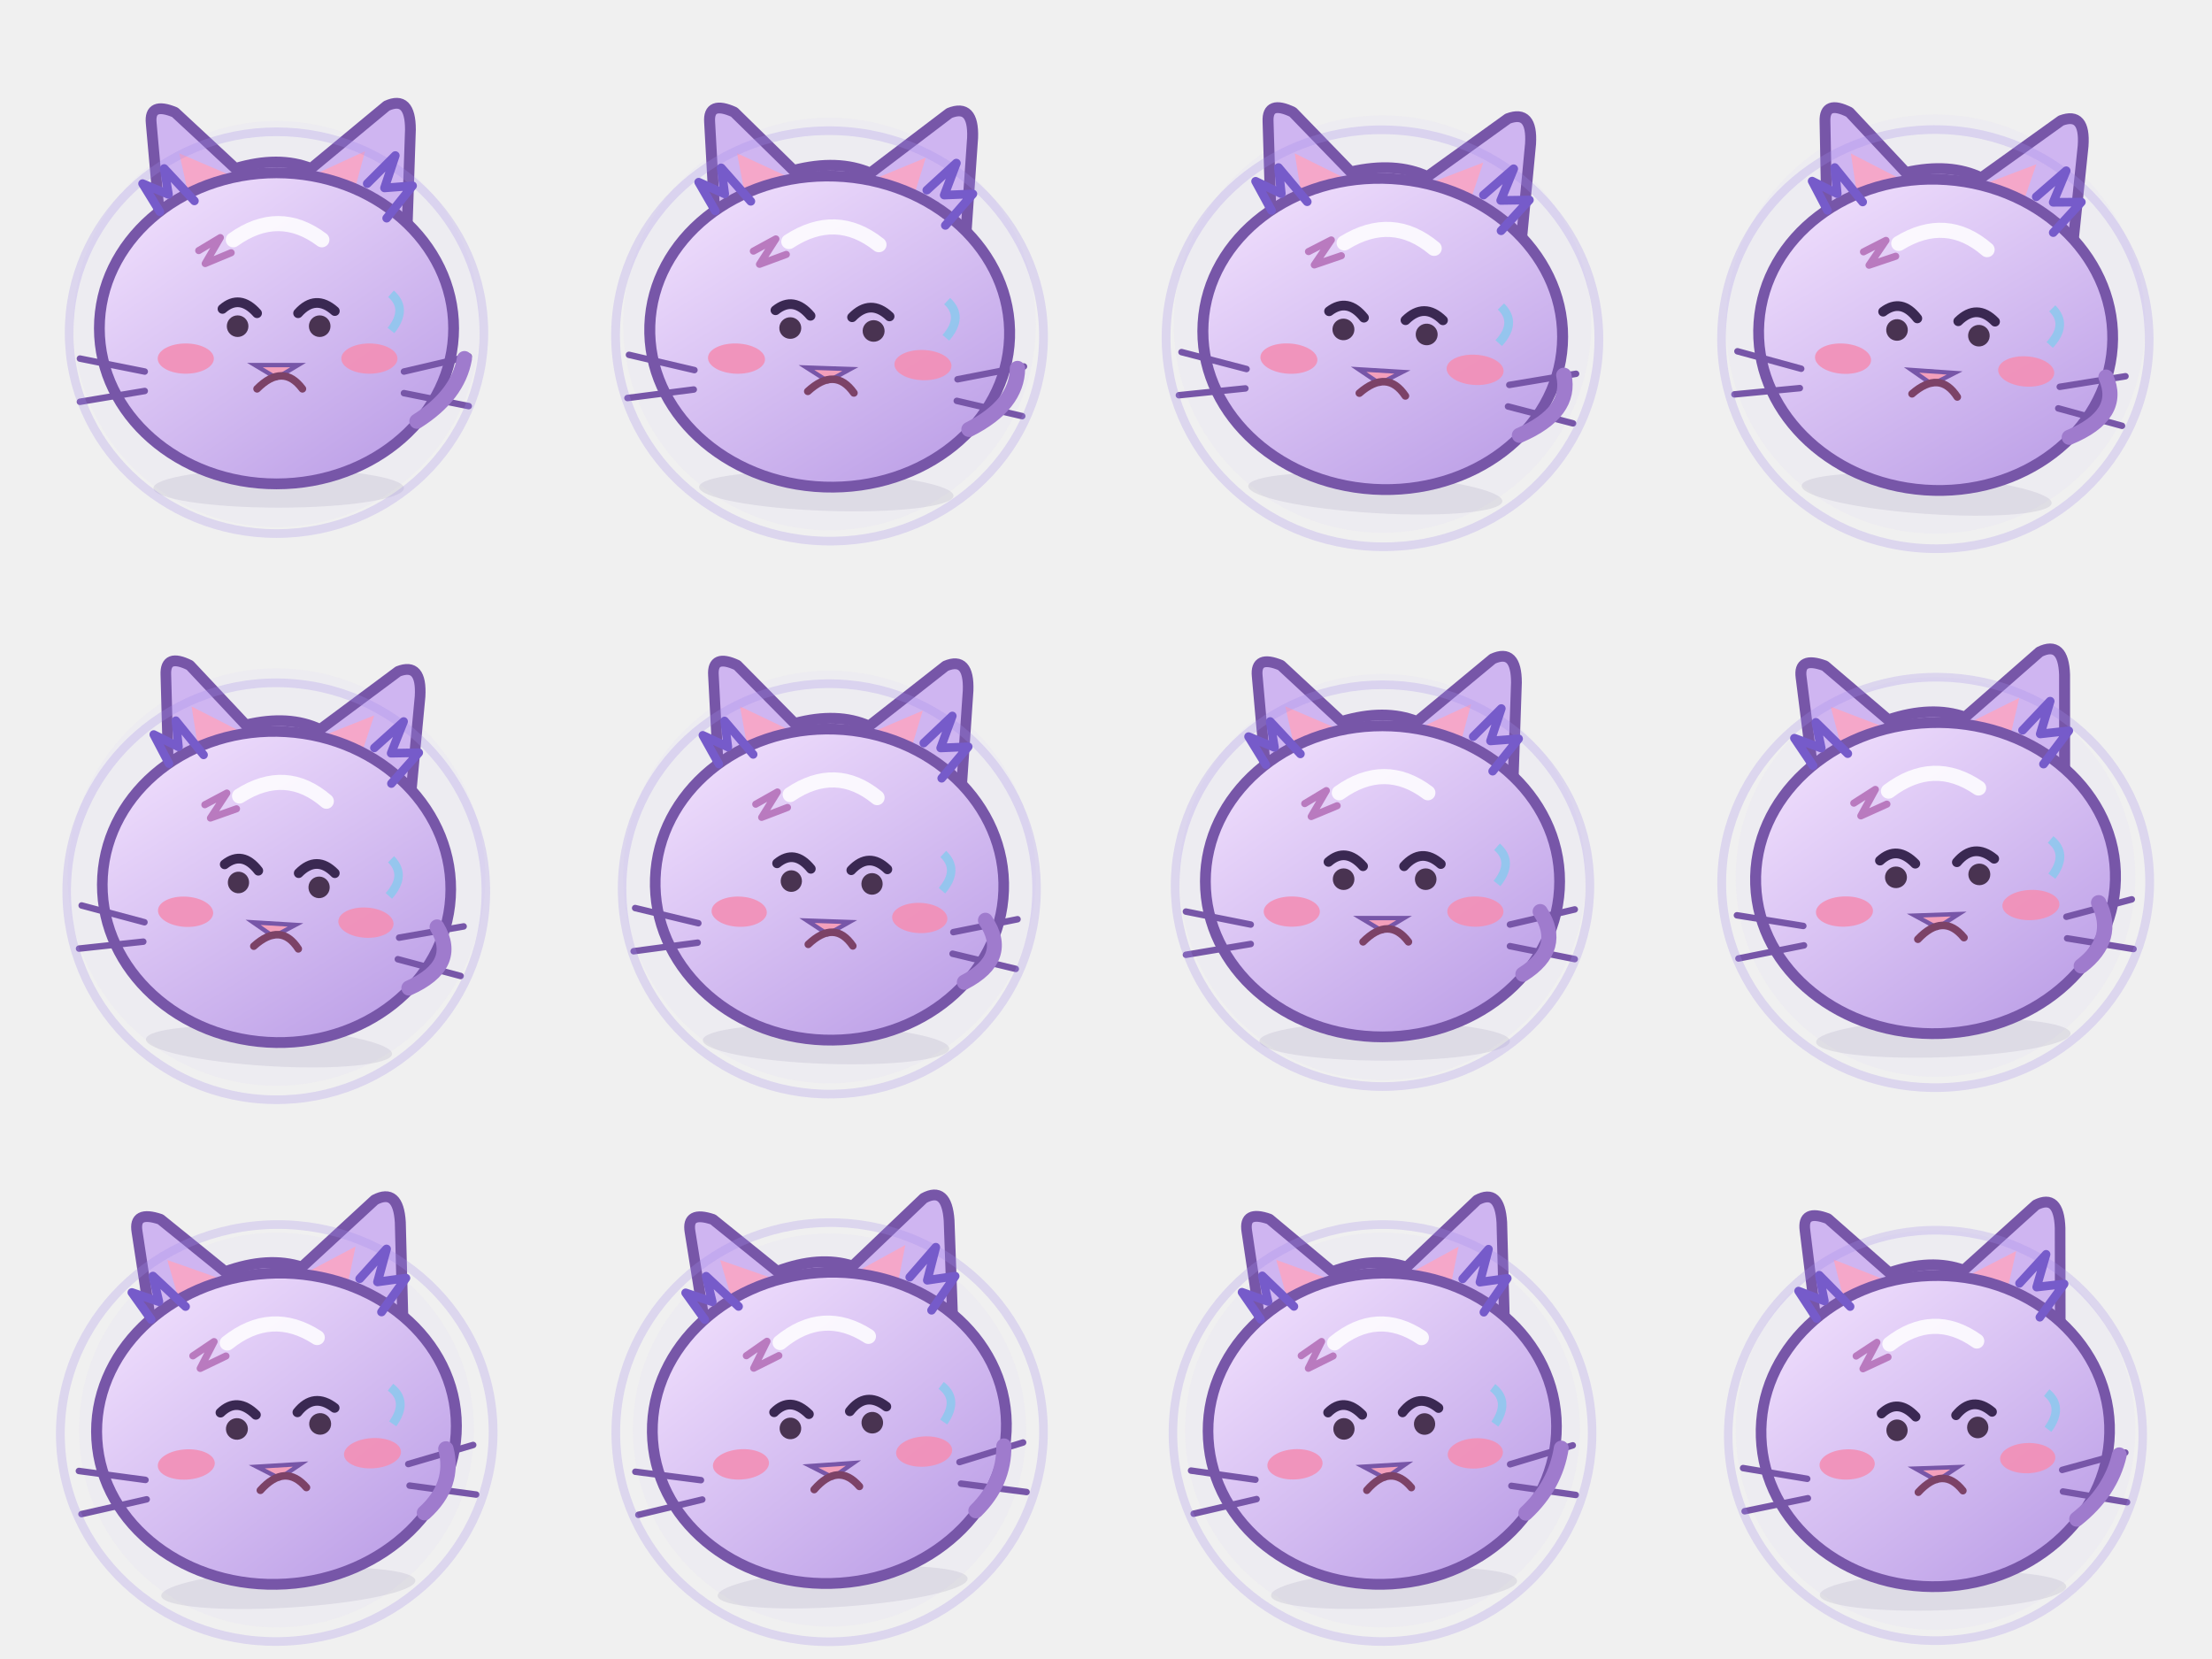
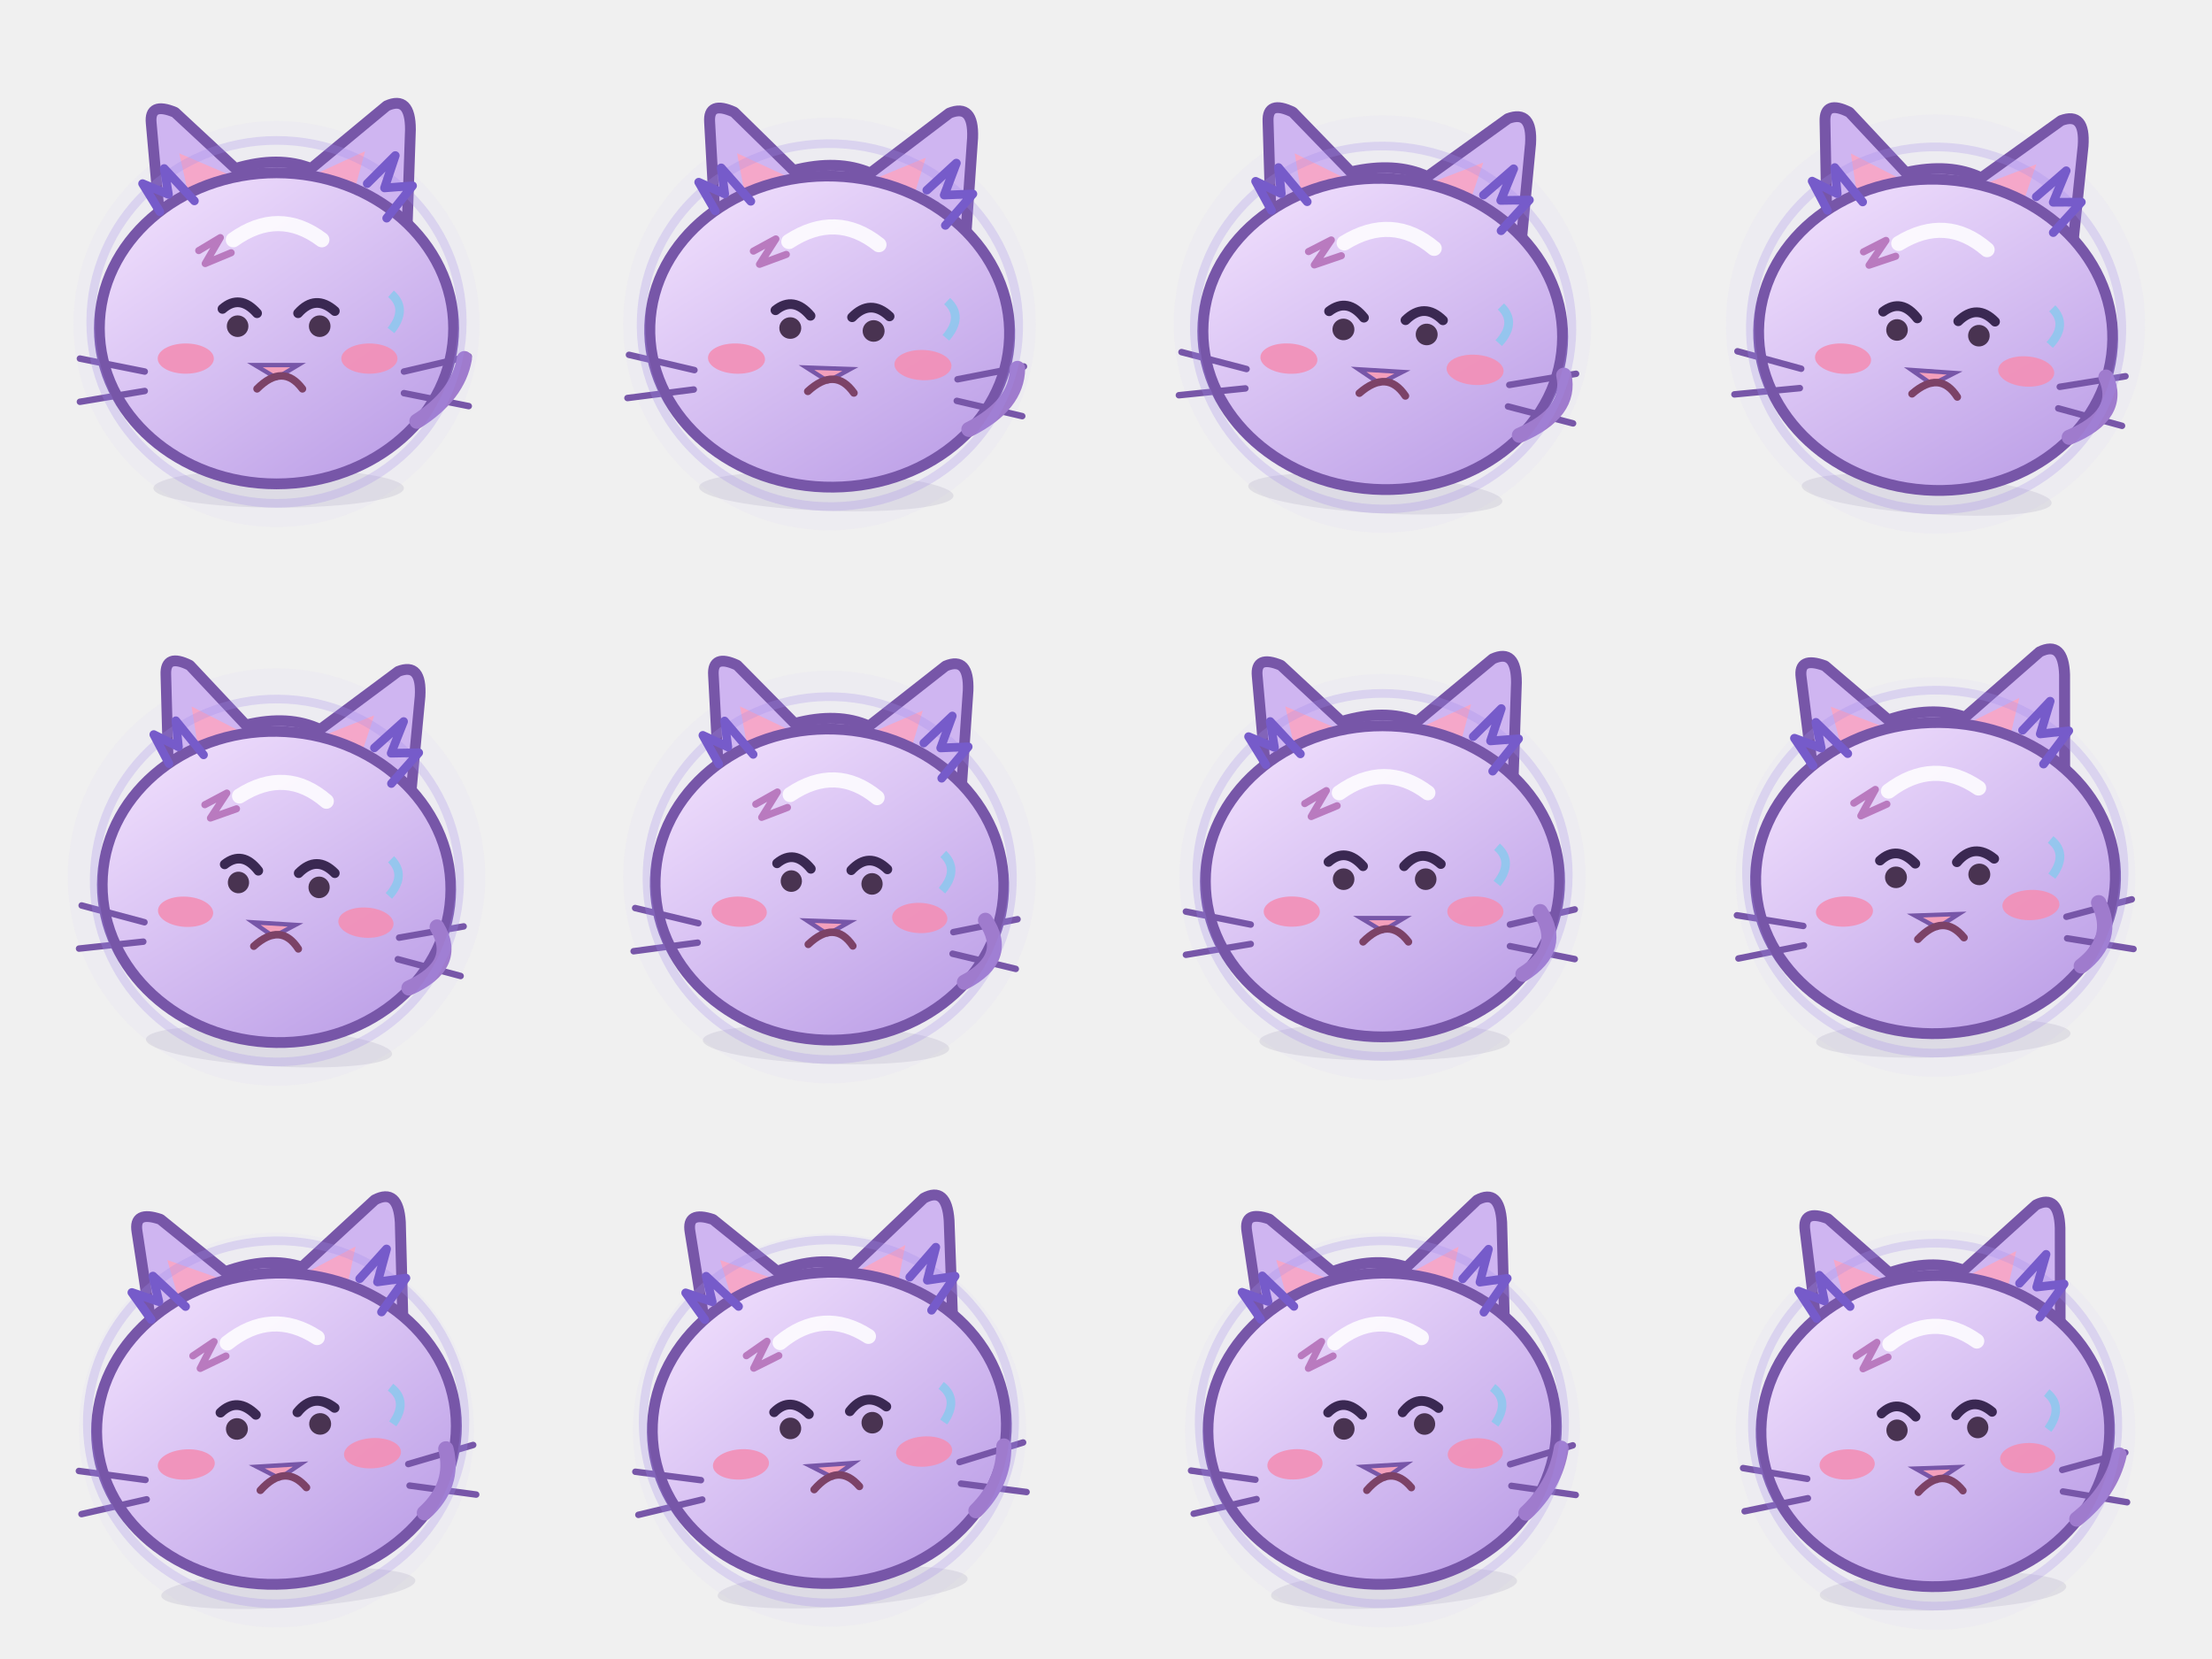
<svg xmlns="http://www.w3.org/2000/svg" width="1024" height="768" viewBox="0 0 1024 768" role="img" aria-label="OneLife cat overloaded wellbeing animation">
  <defs>
    <linearGradient id="fur" x2=".8" y2="1">
      <stop stop-color="#F5E5FF" />
      <stop offset="1" stop-color="#BC9FE7" />
    </linearGradient>
  </defs>
  <g transform="translate(0 0)">
    <circle cx="128" cy="150" r="94.00" fill="#D7C9F3" opacity=".12" />
    <g transform="translate(0 0.00) rotate(0.00 128 153) translate(0.00 0.00) scale(1.000 1.000)">
      <ellipse cx="129" cy="226" rx="58" ry="9" fill="#4B3A79" opacity=".10" />
      <path d="M105 195q-13 8 -10 20q13 12 24-3M140 195q16 9 13 20q-15 12 -24-3" fill="#FFC1DD" stroke="#855296" stroke-width="3" />
      <path d="M75 113L70 57Q69 47 81 52L109 78Q129 72 144 78L179 49Q190 44 190 60L188 119" fill="#CFB5F1" stroke="#7756A8" stroke-width="5" stroke-linejoin="round" />
      <path d="M83 71l6 27l22 -15M169 70l-7 26l-19 -14" fill="#F5A7C9" />
      <ellipse cx="128" cy="152" rx="82" ry="72" fill="url(#fur)" stroke="#7756A8" stroke-width="5" />
      <path d="M108 111q21 -15 41 0" stroke="#FFF" opacity=".85" stroke-width="7" fill="none" stroke-linecap="round" />
      <path d="M118 169l10 6l10 -6Z" fill="#F39FBB" stroke="#7756A8" stroke-width="2" />
      <path d="M67 172l-30 -6m30 15l-30 5m150 -14l30 -7m-30 17l30 6" stroke="#7756A8" stroke-width="3" stroke-linecap="round" />
      <ellipse cx="86" cy="166" rx="13" ry="7" fill="#F38FB6" opacity=".9" />
      <ellipse cx="171" cy="166" rx="13" ry="7" fill="#F38FB6" opacity=".9" />
      <path d="M103 143q8 -7 16 2M138 145q8 -9 17 -1" stroke="#3A2852" stroke-width="4.5" fill="none" stroke-linecap="round" />
      <circle cx="110" cy="151" r="5" fill="#493351" />
      <circle cx="148" cy="151" r="5" fill="#493351" />
      <path d="M119 180q12 -12 21 0" fill="none" stroke="#7C4267" stroke-width="3.5" stroke-linecap="round" />
      <path d="M193 195q19.0 -12 22.0 -29" stroke="#9F7BCD" stroke-width="7" fill="none" stroke-linecap="round" />
-       <ellipse cx="128" cy="154" rx="96.0" ry="93.0" fill="none" stroke="#A18AE8" stroke-width="4" opacity=".26" />
+       <ellipse cx="128" cy="149" rx="86" ry="84" fill="none" stroke="#A18AE8" stroke-width="4" opacity=".26" />
      <path d="M74 98l-8 -13 12 5 -2 -12 14 15M170 85l13 -13 -5 15 13 -1 -12 15" fill="none" stroke="#765BCA" stroke-width="4" stroke-linecap="round" stroke-linejoin="round" />
      <path d="M92 116l10 -6 -7 12 12 -5" fill="none" stroke="#B97ABF" stroke-width="3.3" stroke-linecap="round" stroke-linejoin="round" />
      <path d="M181 136q8 7 0 17" fill="none" stroke="#89C9EE" stroke-width="4" opacity=".82" />
    </g>
  </g>
  <g transform="translate(256 0)">
    <circle cx="128" cy="150" r="95.50" fill="#D7C9F3" opacity=".12" />
    <g transform="translate(0 1.50) rotate(2.00 128 153) translate(-2.00 0.00) scale(1.016 1.000)">
      <ellipse cx="129" cy="226" rx="58" ry="9" fill="#4B3A79" opacity=".10" />
      <path d="M105 195q-13 8 -10 20q13 12 24-3M140 195q16 9 13 20q-15 12 -24-3" fill="#FFC1DD" stroke="#855296" stroke-width="3" />
      <path d="M75 113L70 57Q69 47 81 52L109 78Q129 72 144 78L179 49Q190 44 190 60L188 119" fill="#CFB5F1" stroke="#7756A8" stroke-width="5" stroke-linejoin="round" />
      <path d="M83 71l6 27l22 -15M169 70l-7 26l-19 -14" fill="#F5A7C9" />
      <ellipse cx="128" cy="152" rx="82" ry="72" fill="url(#fur)" stroke="#7756A8" stroke-width="5" />
      <path d="M108 111q21 -15 41 0" stroke="#FFF" opacity=".85" stroke-width="7" fill="none" stroke-linecap="round" />
      <path d="M118 169l10 6l10 -6Z" fill="#F39FBB" stroke="#7756A8" stroke-width="2" />
      <path d="M67 172l-30 -6m30 15l-30 5m150 -14l30 -7m-30 17l30 6" stroke="#7756A8" stroke-width="3" stroke-linecap="round" />
      <ellipse cx="86" cy="166" rx="13" ry="7" fill="#F38FB6" opacity=".9" />
      <ellipse cx="171" cy="166" rx="13" ry="7" fill="#F38FB6" opacity=".9" />
      <path d="M103 143q8 -7 16 2M138 145q8 -9 17 -1" stroke="#3A2852" stroke-width="4.5" fill="none" stroke-linecap="round" />
      <circle cx="110" cy="151" r="5" fill="#493351" />
      <circle cx="148" cy="151" r="5" fill="#493351" />
      <path d="M119 180q12 -12 21 0" fill="none" stroke="#7C4267" stroke-width="3.5" stroke-linecap="round" />
      <path d="M193 195q21.5 -12 21.1 -29" stroke="#9F7BCD" stroke-width="7" fill="none" stroke-linecap="round" />
-       <ellipse cx="128" cy="154" rx="97.5" ry="95.0" fill="none" stroke="#A18AE8" stroke-width="4" opacity=".26" />
+       <ellipse cx="128" cy="149" rx="86" ry="84" fill="none" stroke="#A18AE8" stroke-width="4" opacity=".26" />
      <path d="M74 98l-8 -13 12 5 -2 -12 14 15M170 85l13 -13 -5 15 13 -1 -12 15" fill="none" stroke="#765BCA" stroke-width="4" stroke-linecap="round" stroke-linejoin="round" />
      <path d="M92 116l10 -6 -7 12 12 -5" fill="none" stroke="#B97ABF" stroke-width="3.3" stroke-linecap="round" stroke-linejoin="round" />
      <path d="M181 136q8 7 0 17" fill="none" stroke="#89C9EE" stroke-width="4" opacity=".82" />
    </g>
  </g>
  <g transform="translate(512 0)">
    <circle cx="128" cy="150" r="96.60" fill="#D7C9F3" opacity=".12" />
    <g transform="translate(0 2.60) rotate(3.46 128 153) translate(-2.00 0.00) scale(1.016 1.000)">
      <ellipse cx="129" cy="226" rx="58" ry="9" fill="#4B3A79" opacity=".10" />
      <path d="M105 195q-13 8 -10 20q13 12 24-3M140 195q16 9 13 20q-15 12 -24-3" fill="#FFC1DD" stroke="#855296" stroke-width="3" />
      <path d="M75 113L70 57Q69 47 81 52L109 78Q129 72 144 78L179 49Q190 44 190 60L188 119" fill="#CFB5F1" stroke="#7756A8" stroke-width="5" stroke-linejoin="round" />
      <path d="M83 71l6 27l22 -15M169 70l-7 26l-19 -14" fill="#F5A7C9" />
      <ellipse cx="128" cy="152" rx="82" ry="72" fill="url(#fur)" stroke="#7756A8" stroke-width="5" />
      <path d="M108 111q21 -15 41 0" stroke="#FFF" opacity=".85" stroke-width="7" fill="none" stroke-linecap="round" />
      <path d="M118 169l10 6l10 -6Z" fill="#F39FBB" stroke="#7756A8" stroke-width="2" />
      <path d="M67 172l-30 -6m30 15l-30 5m150 -14l30 -7m-30 17l30 6" stroke="#7756A8" stroke-width="3" stroke-linecap="round" />
      <ellipse cx="86" cy="166" rx="13" ry="7" fill="#F38FB6" opacity=".9" />
      <ellipse cx="171" cy="166" rx="13" ry="7" fill="#F38FB6" opacity=".9" />
      <path d="M103 143q8 -7 16 2M138 145q8 -9 17 -1" stroke="#3A2852" stroke-width="4.5" fill="none" stroke-linecap="round" />
      <circle cx="110" cy="151" r="5" fill="#493351" />
      <circle cx="148" cy="151" r="5" fill="#493351" />
      <path d="M119 180q12 -12 21 0" fill="none" stroke="#7C4267" stroke-width="3.5" stroke-linecap="round" />
      <path d="M193 195q23.3 -12 18.5 -29" stroke="#9F7BCD" stroke-width="7" fill="none" stroke-linecap="round" />
-       <ellipse cx="128" cy="154" rx="98.6" ry="96.5" fill="none" stroke="#A18AE8" stroke-width="4" opacity=".26" />
+       <ellipse cx="128" cy="149" rx="86" ry="84" fill="none" stroke="#A18AE8" stroke-width="4" opacity=".26" />
      <path d="M74 98l-8 -13 12 5 -2 -12 14 15M170 85l13 -13 -5 15 13 -1 -12 15" fill="none" stroke="#765BCA" stroke-width="4" stroke-linecap="round" stroke-linejoin="round" />
      <path d="M92 116l10 -6 -7 12 12 -5" fill="none" stroke="#B97ABF" stroke-width="3.3" stroke-linecap="round" stroke-linejoin="round" />
      <path d="M181 136q8 7 0 17" fill="none" stroke="#89C9EE" stroke-width="4" opacity=".82" />
    </g>
  </g>
  <g transform="translate(768 0)">
    <circle cx="128" cy="150" r="97.00" fill="#D7C9F3" opacity=".12" />
    <g transform="translate(0 3.00) rotate(4.00 128 153) translate(0.00 0.00) scale(1.000 1.000)">
      <ellipse cx="129" cy="226" rx="58" ry="9" fill="#4B3A79" opacity=".10" />
      <path d="M105 195q-13 8 -10 20q13 12 24-3M140 195q16 9 13 20q-15 12 -24-3" fill="#FFC1DD" stroke="#855296" stroke-width="3" />
      <path d="M75 113L70 57Q69 47 81 52L109 78Q129 72 144 78L179 49Q190 44 190 60L188 119" fill="#CFB5F1" stroke="#7756A8" stroke-width="5" stroke-linejoin="round" />
      <path d="M83 71l6 27l22 -15M169 70l-7 26l-19 -14" fill="#F5A7C9" />
      <ellipse cx="128" cy="152" rx="82" ry="72" fill="url(#fur)" stroke="#7756A8" stroke-width="5" />
      <path d="M108 111q21 -15 41 0" stroke="#FFF" opacity=".85" stroke-width="7" fill="none" stroke-linecap="round" />
      <path d="M118 169l10 6l10 -6Z" fill="#F39FBB" stroke="#7756A8" stroke-width="2" />
      <path d="M67 172l-30 -6m30 15l-30 5m150 -14l30 -7m-30 17l30 6" stroke="#7756A8" stroke-width="3" stroke-linecap="round" />
      <ellipse cx="86" cy="166" rx="13" ry="7" fill="#F38FB6" opacity=".9" />
      <ellipse cx="171" cy="166" rx="13" ry="7" fill="#F38FB6" opacity=".9" />
      <path d="M103 143q8 -7 16 2M138 145q8 -9 17 -1" stroke="#3A2852" stroke-width="4.5" fill="none" stroke-linecap="round" />
      <circle cx="110" cy="151" r="5" fill="#493351" />
      <circle cx="148" cy="151" r="5" fill="#493351" />
      <path d="M119 180q12 -12 21 0" fill="none" stroke="#7C4267" stroke-width="3.5" stroke-linecap="round" />
      <path d="M193 195q24.0 -12 15.0 -29" stroke="#9F7BCD" stroke-width="7" fill="none" stroke-linecap="round" />
-       <ellipse cx="128" cy="154" rx="99.0" ry="97.0" fill="none" stroke="#A18AE8" stroke-width="4" opacity=".26" />
+       <ellipse cx="128" cy="149" rx="86" ry="84" fill="none" stroke="#A18AE8" stroke-width="4" opacity=".26" />
      <path d="M74 98l-8 -13 12 5 -2 -12 14 15M170 85l13 -13 -5 15 13 -1 -12 15" fill="none" stroke="#765BCA" stroke-width="4" stroke-linecap="round" stroke-linejoin="round" />
      <path d="M92 116l10 -6 -7 12 12 -5" fill="none" stroke="#B97ABF" stroke-width="3.3" stroke-linecap="round" stroke-linejoin="round" />
      <path d="M181 136q8 7 0 17" fill="none" stroke="#89C9EE" stroke-width="4" opacity=".82" />
    </g>
  </g>
  <g transform="translate(0 256)">
    <circle cx="128" cy="150" r="96.60" fill="#D7C9F3" opacity=".12" />
    <g transform="translate(0 2.60) rotate(3.46 128 153) translate(2.00 0.00) scale(0.984 1.000)">
      <ellipse cx="129" cy="226" rx="58" ry="9" fill="#4B3A79" opacity=".10" />
      <path d="M105 195q-13 8 -10 20q13 12 24-3M140 195q16 9 13 20q-15 12 -24-3" fill="#FFC1DD" stroke="#855296" stroke-width="3" />
      <path d="M75 113L70 57Q69 47 81 52L109 78Q129 72 144 78L179 49Q190 44 190 60L188 119" fill="#CFB5F1" stroke="#7756A8" stroke-width="5" stroke-linejoin="round" />
      <path d="M83 71l6 27l22 -15M169 70l-7 26l-19 -14" fill="#F5A7C9" />
      <ellipse cx="128" cy="152" rx="82" ry="72" fill="url(#fur)" stroke="#7756A8" stroke-width="5" />
      <path d="M108 111q21 -15 41 0" stroke="#FFF" opacity=".85" stroke-width="7" fill="none" stroke-linecap="round" />
      <path d="M118 169l10 6l10 -6Z" fill="#F39FBB" stroke="#7756A8" stroke-width="2" />
      <path d="M67 172l-30 -6m30 15l-30 5m150 -14l30 -7m-30 17l30 6" stroke="#7756A8" stroke-width="3" stroke-linecap="round" />
      <ellipse cx="86" cy="166" rx="13" ry="7" fill="#F38FB6" opacity=".9" />
      <ellipse cx="171" cy="166" rx="13" ry="7" fill="#F38FB6" opacity=".9" />
      <path d="M103 143q8 -7 16 2M138 145q8 -9 17 -1" stroke="#3A2852" stroke-width="4.5" fill="none" stroke-linecap="round" />
      <circle cx="110" cy="151" r="5" fill="#493351" />
      <circle cx="148" cy="151" r="5" fill="#493351" />
      <path d="M119 180q12 -12 21 0" fill="none" stroke="#7C4267" stroke-width="3.5" stroke-linecap="round" />
      <path d="M193 195q23.3 -12 11.5 -29" stroke="#9F7BCD" stroke-width="7" fill="none" stroke-linecap="round" />
-       <ellipse cx="128" cy="154" rx="98.6" ry="96.5" fill="none" stroke="#A18AE8" stroke-width="4" opacity=".26" />
+       <ellipse cx="128" cy="149" rx="86" ry="84" fill="none" stroke="#A18AE8" stroke-width="4" opacity=".26" />
      <path d="M74 98l-8 -13 12 5 -2 -12 14 15M170 85l13 -13 -5 15 13 -1 -12 15" fill="none" stroke="#765BCA" stroke-width="4" stroke-linecap="round" stroke-linejoin="round" />
      <path d="M92 116l10 -6 -7 12 12 -5" fill="none" stroke="#B97ABF" stroke-width="3.3" stroke-linecap="round" stroke-linejoin="round" />
      <path d="M181 136q8 7 0 17" fill="none" stroke="#89C9EE" stroke-width="4" opacity=".82" />
    </g>
  </g>
  <g transform="translate(256 256)">
    <circle cx="128" cy="150" r="95.50" fill="#D7C9F3" opacity=".12" />
    <g transform="translate(0 1.50) rotate(2.00 128 153) translate(2.00 0.00) scale(0.984 1.000)">
      <ellipse cx="129" cy="226" rx="58" ry="9" fill="#4B3A79" opacity=".10" />
      <path d="M105 195q-13 8 -10 20q13 12 24-3M140 195q16 9 13 20q-15 12 -24-3" fill="#FFC1DD" stroke="#855296" stroke-width="3" />
      <path d="M75 113L70 57Q69 47 81 52L109 78Q129 72 144 78L179 49Q190 44 190 60L188 119" fill="#CFB5F1" stroke="#7756A8" stroke-width="5" stroke-linejoin="round" />
      <path d="M83 71l6 27l22 -15M169 70l-7 26l-19 -14" fill="#F5A7C9" />
      <ellipse cx="128" cy="152" rx="82" ry="72" fill="url(#fur)" stroke="#7756A8" stroke-width="5" />
      <path d="M108 111q21 -15 41 0" stroke="#FFF" opacity=".85" stroke-width="7" fill="none" stroke-linecap="round" />
      <path d="M118 169l10 6l10 -6Z" fill="#F39FBB" stroke="#7756A8" stroke-width="2" />
      <path d="M67 172l-30 -6m30 15l-30 5m150 -14l30 -7m-30 17l30 6" stroke="#7756A8" stroke-width="3" stroke-linecap="round" />
      <ellipse cx="86" cy="166" rx="13" ry="7" fill="#F38FB6" opacity=".9" />
      <ellipse cx="171" cy="166" rx="13" ry="7" fill="#F38FB6" opacity=".9" />
      <path d="M103 143q8 -7 16 2M138 145q8 -9 17 -1" stroke="#3A2852" stroke-width="4.5" fill="none" stroke-linecap="round" />
      <circle cx="110" cy="151" r="5" fill="#493351" />
      <circle cx="148" cy="151" r="5" fill="#493351" />
      <path d="M119 180q12 -12 21 0" fill="none" stroke="#7C4267" stroke-width="3.5" stroke-linecap="round" />
      <path d="M193 195q21.5 -12 8.9 -29" stroke="#9F7BCD" stroke-width="7" fill="none" stroke-linecap="round" />
-       <ellipse cx="128" cy="154" rx="97.5" ry="95.0" fill="none" stroke="#A18AE8" stroke-width="4" opacity=".26" />
+       <ellipse cx="128" cy="149" rx="86" ry="84" fill="none" stroke="#A18AE8" stroke-width="4" opacity=".26" />
      <path d="M74 98l-8 -13 12 5 -2 -12 14 15M170 85l13 -13 -5 15 13 -1 -12 15" fill="none" stroke="#765BCA" stroke-width="4" stroke-linecap="round" stroke-linejoin="round" />
      <path d="M92 116l10 -6 -7 12 12 -5" fill="none" stroke="#B97ABF" stroke-width="3.3" stroke-linecap="round" stroke-linejoin="round" />
      <path d="M181 136q8 7 0 17" fill="none" stroke="#89C9EE" stroke-width="4" opacity=".82" />
    </g>
  </g>
  <g transform="translate(512 256)">
    <circle cx="128" cy="150" r="94.00" fill="#D7C9F3" opacity=".12" />
    <g transform="translate(0 0.00) rotate(0.00 128 153) translate(0.00 0.00) scale(1.000 1.000)">
      <ellipse cx="129" cy="226" rx="58" ry="9" fill="#4B3A79" opacity=".10" />
      <path d="M105 195q-13 8 -10 20q13 12 24-3M140 195q16 9 13 20q-15 12 -24-3" fill="#FFC1DD" stroke="#855296" stroke-width="3" />
      <path d="M75 113L70 57Q69 47 81 52L109 78Q129 72 144 78L179 49Q190 44 190 60L188 119" fill="#CFB5F1" stroke="#7756A8" stroke-width="5" stroke-linejoin="round" />
      <path d="M83 71l6 27l22 -15M169 70l-7 26l-19 -14" fill="#F5A7C9" />
      <ellipse cx="128" cy="152" rx="82" ry="72" fill="url(#fur)" stroke="#7756A8" stroke-width="5" />
      <path d="M108 111q21 -15 41 0" stroke="#FFF" opacity=".85" stroke-width="7" fill="none" stroke-linecap="round" />
      <path d="M118 169l10 6l10 -6Z" fill="#F39FBB" stroke="#7756A8" stroke-width="2" />
      <path d="M67 172l-30 -6m30 15l-30 5m150 -14l30 -7m-30 17l30 6" stroke="#7756A8" stroke-width="3" stroke-linecap="round" />
      <ellipse cx="86" cy="166" rx="13" ry="7" fill="#F38FB6" opacity=".9" />
      <ellipse cx="171" cy="166" rx="13" ry="7" fill="#F38FB6" opacity=".9" />
      <path d="M103 143q8 -7 16 2M138 145q8 -9 17 -1" stroke="#3A2852" stroke-width="4.5" fill="none" stroke-linecap="round" />
      <circle cx="110" cy="151" r="5" fill="#493351" />
      <circle cx="148" cy="151" r="5" fill="#493351" />
      <path d="M119 180q12 -12 21 0" fill="none" stroke="#7C4267" stroke-width="3.5" stroke-linecap="round" />
      <path d="M193 195q19.0 -12 8.0 -29" stroke="#9F7BCD" stroke-width="7" fill="none" stroke-linecap="round" />
-       <ellipse cx="128" cy="154" rx="96.0" ry="93.0" fill="none" stroke="#A18AE8" stroke-width="4" opacity=".26" />
+       <ellipse cx="128" cy="149" rx="86" ry="84" fill="none" stroke="#A18AE8" stroke-width="4" opacity=".26" />
      <path d="M74 98l-8 -13 12 5 -2 -12 14 15M170 85l13 -13 -5 15 13 -1 -12 15" fill="none" stroke="#765BCA" stroke-width="4" stroke-linecap="round" stroke-linejoin="round" />
      <path d="M92 116l10 -6 -7 12 12 -5" fill="none" stroke="#B97ABF" stroke-width="3.3" stroke-linecap="round" stroke-linejoin="round" />
      <path d="M181 136q8 7 0 17" fill="none" stroke="#89C9EE" stroke-width="4" opacity=".82" />
    </g>
  </g>
  <g transform="translate(768 256)">
    <circle cx="128" cy="150" r="92.50" fill="#D7C9F3" opacity=".12" />
    <g transform="translate(0 -1.50) rotate(-2.00 128 153) translate(-2.00 0.00) scale(1.016 1.000)">
      <ellipse cx="129" cy="226" rx="58" ry="9" fill="#4B3A79" opacity=".10" />
      <path d="M105 195q-13 8 -10 20q13 12 24-3M140 195q16 9 13 20q-15 12 -24-3" fill="#FFC1DD" stroke="#855296" stroke-width="3" />
      <path d="M75 113L70 57Q69 47 81 52L109 78Q129 72 144 78L179 49Q190 44 190 60L188 119" fill="#CFB5F1" stroke="#7756A8" stroke-width="5" stroke-linejoin="round" />
      <path d="M83 71l6 27l22 -15M169 70l-7 26l-19 -14" fill="#F5A7C9" />
      <ellipse cx="128" cy="152" rx="82" ry="72" fill="url(#fur)" stroke="#7756A8" stroke-width="5" />
      <path d="M108 111q21 -15 41 0" stroke="#FFF" opacity=".85" stroke-width="7" fill="none" stroke-linecap="round" />
      <path d="M118 169l10 6l10 -6Z" fill="#F39FBB" stroke="#7756A8" stroke-width="2" />
      <path d="M67 172l-30 -6m30 15l-30 5m150 -14l30 -7m-30 17l30 6" stroke="#7756A8" stroke-width="3" stroke-linecap="round" />
      <ellipse cx="86" cy="166" rx="13" ry="7" fill="#F38FB6" opacity=".9" />
      <ellipse cx="171" cy="166" rx="13" ry="7" fill="#F38FB6" opacity=".9" />
      <path d="M103 143q8 -7 16 2M138 145q8 -9 17 -1" stroke="#3A2852" stroke-width="4.5" fill="none" stroke-linecap="round" />
      <circle cx="110" cy="151" r="5" fill="#493351" />
      <circle cx="148" cy="151" r="5" fill="#493351" />
      <path d="M119 180q12 -12 21 0" fill="none" stroke="#7C4267" stroke-width="3.5" stroke-linecap="round" />
      <path d="M193 195q16.5 -12 8.9 -29" stroke="#9F7BCD" stroke-width="7" fill="none" stroke-linecap="round" />
-       <ellipse cx="128" cy="154" rx="97.5" ry="95.0" fill="none" stroke="#A18AE8" stroke-width="4" opacity=".26" />
+       <ellipse cx="128" cy="149" rx="86" ry="84" fill="none" stroke="#A18AE8" stroke-width="4" opacity=".26" />
      <path d="M74 98l-8 -13 12 5 -2 -12 14 15M170 85l13 -13 -5 15 13 -1 -12 15" fill="none" stroke="#765BCA" stroke-width="4" stroke-linecap="round" stroke-linejoin="round" />
      <path d="M92 116l10 -6 -7 12 12 -5" fill="none" stroke="#B97ABF" stroke-width="3.3" stroke-linecap="round" stroke-linejoin="round" />
      <path d="M181 136q8 7 0 17" fill="none" stroke="#89C9EE" stroke-width="4" opacity=".82" />
    </g>
  </g>
  <g transform="translate(0 512)">
    <circle cx="128" cy="150" r="91.40" fill="#D7C9F3" opacity=".12" />
    <g transform="translate(0 -2.60) rotate(-3.46 128 153) translate(-2.00 0.00) scale(1.016 1.000)">
      <ellipse cx="129" cy="226" rx="58" ry="9" fill="#4B3A79" opacity=".10" />
      <path d="M105 195q-13 8 -10 20q13 12 24-3M140 195q16 9 13 20q-15 12 -24-3" fill="#FFC1DD" stroke="#855296" stroke-width="3" />
      <path d="M75 113L70 57Q69 47 81 52L109 78Q129 72 144 78L179 49Q190 44 190 60L188 119" fill="#CFB5F1" stroke="#7756A8" stroke-width="5" stroke-linejoin="round" />
      <path d="M83 71l6 27l22 -15M169 70l-7 26l-19 -14" fill="#F5A7C9" />
      <ellipse cx="128" cy="152" rx="82" ry="72" fill="url(#fur)" stroke="#7756A8" stroke-width="5" />
      <path d="M108 111q21 -15 41 0" stroke="#FFF" opacity=".85" stroke-width="7" fill="none" stroke-linecap="round" />
      <path d="M118 169l10 6l10 -6Z" fill="#F39FBB" stroke="#7756A8" stroke-width="2" />
      <path d="M67 172l-30 -6m30 15l-30 5m150 -14l30 -7m-30 17l30 6" stroke="#7756A8" stroke-width="3" stroke-linecap="round" />
      <ellipse cx="86" cy="166" rx="13" ry="7" fill="#F38FB6" opacity=".9" />
      <ellipse cx="171" cy="166" rx="13" ry="7" fill="#F38FB6" opacity=".9" />
      <path d="M103 143q8 -7 16 2M138 145q8 -9 17 -1" stroke="#3A2852" stroke-width="4.5" fill="none" stroke-linecap="round" />
      <circle cx="110" cy="151" r="5" fill="#493351" />
      <circle cx="148" cy="151" r="5" fill="#493351" />
      <path d="M119 180q12 -12 21 0" fill="none" stroke="#7C4267" stroke-width="3.5" stroke-linecap="round" />
      <path d="M193 195q14.7 -12 11.5 -29" stroke="#9F7BCD" stroke-width="7" fill="none" stroke-linecap="round" />
-       <ellipse cx="128" cy="154" rx="98.6" ry="96.5" fill="none" stroke="#A18AE8" stroke-width="4" opacity=".26" />
+       <ellipse cx="128" cy="149" rx="86" ry="84" fill="none" stroke="#A18AE8" stroke-width="4" opacity=".26" />
      <path d="M74 98l-8 -13 12 5 -2 -12 14 15M170 85l13 -13 -5 15 13 -1 -12 15" fill="none" stroke="#765BCA" stroke-width="4" stroke-linecap="round" stroke-linejoin="round" />
      <path d="M92 116l10 -6 -7 12 12 -5" fill="none" stroke="#B97ABF" stroke-width="3.3" stroke-linecap="round" stroke-linejoin="round" />
      <path d="M181 136q8 7 0 17" fill="none" stroke="#89C9EE" stroke-width="4" opacity=".82" />
    </g>
  </g>
  <g transform="translate(256 512)">
    <circle cx="128" cy="150" r="91.00" fill="#D7C9F3" opacity=".12" />
    <g transform="translate(0 -3.00) rotate(-4.00 128 153) translate(0.00 0.00) scale(1.000 1.000)">
      <ellipse cx="129" cy="226" rx="58" ry="9" fill="#4B3A79" opacity=".10" />
      <path d="M105 195q-13 8 -10 20q13 12 24-3M140 195q16 9 13 20q-15 12 -24-3" fill="#FFC1DD" stroke="#855296" stroke-width="3" />
      <path d="M75 113L70 57Q69 47 81 52L109 78Q129 72 144 78L179 49Q190 44 190 60L188 119" fill="#CFB5F1" stroke="#7756A8" stroke-width="5" stroke-linejoin="round" />
      <path d="M83 71l6 27l22 -15M169 70l-7 26l-19 -14" fill="#F5A7C9" />
      <ellipse cx="128" cy="152" rx="82" ry="72" fill="url(#fur)" stroke="#7756A8" stroke-width="5" />
      <path d="M108 111q21 -15 41 0" stroke="#FFF" opacity=".85" stroke-width="7" fill="none" stroke-linecap="round" />
      <path d="M118 169l10 6l10 -6Z" fill="#F39FBB" stroke="#7756A8" stroke-width="2" />
      <path d="M67 172l-30 -6m30 15l-30 5m150 -14l30 -7m-30 17l30 6" stroke="#7756A8" stroke-width="3" stroke-linecap="round" />
      <ellipse cx="86" cy="166" rx="13" ry="7" fill="#F38FB6" opacity=".9" />
      <ellipse cx="171" cy="166" rx="13" ry="7" fill="#F38FB6" opacity=".9" />
      <path d="M103 143q8 -7 16 2M138 145q8 -9 17 -1" stroke="#3A2852" stroke-width="4.5" fill="none" stroke-linecap="round" />
      <circle cx="110" cy="151" r="5" fill="#493351" />
      <circle cx="148" cy="151" r="5" fill="#493351" />
      <path d="M119 180q12 -12 21 0" fill="none" stroke="#7C4267" stroke-width="3.5" stroke-linecap="round" />
      <path d="M193 195q14.0 -12 15.0 -29" stroke="#9F7BCD" stroke-width="7" fill="none" stroke-linecap="round" />
-       <ellipse cx="128" cy="154" rx="99.0" ry="97.0" fill="none" stroke="#A18AE8" stroke-width="4" opacity=".26" />
+       <ellipse cx="128" cy="149" rx="86" ry="84" fill="none" stroke="#A18AE8" stroke-width="4" opacity=".26" />
      <path d="M74 98l-8 -13 12 5 -2 -12 14 15M170 85l13 -13 -5 15 13 -1 -12 15" fill="none" stroke="#765BCA" stroke-width="4" stroke-linecap="round" stroke-linejoin="round" />
      <path d="M92 116l10 -6 -7 12 12 -5" fill="none" stroke="#B97ABF" stroke-width="3.3" stroke-linecap="round" stroke-linejoin="round" />
      <path d="M181 136q8 7 0 17" fill="none" stroke="#89C9EE" stroke-width="4" opacity=".82" />
    </g>
  </g>
  <g transform="translate(512 512)">
    <circle cx="128" cy="150" r="91.40" fill="#D7C9F3" opacity=".12" />
    <g transform="translate(0 -2.60) rotate(-3.46 128 153) translate(2.00 0.00) scale(0.984 1.000)">
      <ellipse cx="129" cy="226" rx="58" ry="9" fill="#4B3A79" opacity=".10" />
      <path d="M105 195q-13 8 -10 20q13 12 24-3M140 195q16 9 13 20q-15 12 -24-3" fill="#FFC1DD" stroke="#855296" stroke-width="3" />
      <path d="M75 113L70 57Q69 47 81 52L109 78Q129 72 144 78L179 49Q190 44 190 60L188 119" fill="#CFB5F1" stroke="#7756A8" stroke-width="5" stroke-linejoin="round" />
      <path d="M83 71l6 27l22 -15M169 70l-7 26l-19 -14" fill="#F5A7C9" />
      <ellipse cx="128" cy="152" rx="82" ry="72" fill="url(#fur)" stroke="#7756A8" stroke-width="5" />
      <path d="M108 111q21 -15 41 0" stroke="#FFF" opacity=".85" stroke-width="7" fill="none" stroke-linecap="round" />
      <path d="M118 169l10 6l10 -6Z" fill="#F39FBB" stroke="#7756A8" stroke-width="2" />
      <path d="M67 172l-30 -6m30 15l-30 5m150 -14l30 -7m-30 17l30 6" stroke="#7756A8" stroke-width="3" stroke-linecap="round" />
      <ellipse cx="86" cy="166" rx="13" ry="7" fill="#F38FB6" opacity=".9" />
      <ellipse cx="171" cy="166" rx="13" ry="7" fill="#F38FB6" opacity=".9" />
      <path d="M103 143q8 -7 16 2M138 145q8 -9 17 -1" stroke="#3A2852" stroke-width="4.5" fill="none" stroke-linecap="round" />
      <circle cx="110" cy="151" r="5" fill="#493351" />
      <circle cx="148" cy="151" r="5" fill="#493351" />
      <path d="M119 180q12 -12 21 0" fill="none" stroke="#7C4267" stroke-width="3.5" stroke-linecap="round" />
      <path d="M193 195q14.7 -12 18.5 -29" stroke="#9F7BCD" stroke-width="7" fill="none" stroke-linecap="round" />
-       <ellipse cx="128" cy="154" rx="98.6" ry="96.5" fill="none" stroke="#A18AE8" stroke-width="4" opacity=".26" />
+       <ellipse cx="128" cy="149" rx="86" ry="84" fill="none" stroke="#A18AE8" stroke-width="4" opacity=".26" />
      <path d="M74 98l-8 -13 12 5 -2 -12 14 15M170 85l13 -13 -5 15 13 -1 -12 15" fill="none" stroke="#765BCA" stroke-width="4" stroke-linecap="round" stroke-linejoin="round" />
      <path d="M92 116l10 -6 -7 12 12 -5" fill="none" stroke="#B97ABF" stroke-width="3.3" stroke-linecap="round" stroke-linejoin="round" />
      <path d="M181 136q8 7 0 17" fill="none" stroke="#89C9EE" stroke-width="4" opacity=".82" />
    </g>
  </g>
  <g transform="translate(768 512)">
    <circle cx="128" cy="150" r="92.50" fill="#D7C9F3" opacity=".12" />
    <g transform="translate(0 -1.50) rotate(-2.00 128 153) translate(2.00 0.00) scale(0.984 1.000)">
      <ellipse cx="129" cy="226" rx="58" ry="9" fill="#4B3A79" opacity=".10" />
      <path d="M105 195q-13 8 -10 20q13 12 24-3M140 195q16 9 13 20q-15 12 -24-3" fill="#FFC1DD" stroke="#855296" stroke-width="3" />
      <path d="M75 113L70 57Q69 47 81 52L109 78Q129 72 144 78L179 49Q190 44 190 60L188 119" fill="#CFB5F1" stroke="#7756A8" stroke-width="5" stroke-linejoin="round" />
      <path d="M83 71l6 27l22 -15M169 70l-7 26l-19 -14" fill="#F5A7C9" />
      <ellipse cx="128" cy="152" rx="82" ry="72" fill="url(#fur)" stroke="#7756A8" stroke-width="5" />
      <path d="M108 111q21 -15 41 0" stroke="#FFF" opacity=".85" stroke-width="7" fill="none" stroke-linecap="round" />
      <path d="M118 169l10 6l10 -6Z" fill="#F39FBB" stroke="#7756A8" stroke-width="2" />
      <path d="M67 172l-30 -6m30 15l-30 5m150 -14l30 -7m-30 17l30 6" stroke="#7756A8" stroke-width="3" stroke-linecap="round" />
      <ellipse cx="86" cy="166" rx="13" ry="7" fill="#F38FB6" opacity=".9" />
      <ellipse cx="171" cy="166" rx="13" ry="7" fill="#F38FB6" opacity=".9" />
      <path d="M103 143q8 -7 16 2M138 145q8 -9 17 -1" stroke="#3A2852" stroke-width="4.5" fill="none" stroke-linecap="round" />
      <circle cx="110" cy="151" r="5" fill="#493351" />
      <circle cx="148" cy="151" r="5" fill="#493351" />
      <path d="M119 180q12 -12 21 0" fill="none" stroke="#7C4267" stroke-width="3.5" stroke-linecap="round" />
      <path d="M193 195q16.5 -12 21.1 -29" stroke="#9F7BCD" stroke-width="7" fill="none" stroke-linecap="round" />
-       <ellipse cx="128" cy="154" rx="97.5" ry="95.0" fill="none" stroke="#A18AE8" stroke-width="4" opacity=".26" />
+       <ellipse cx="128" cy="149" rx="86" ry="84" fill="none" stroke="#A18AE8" stroke-width="4" opacity=".26" />
      <path d="M74 98l-8 -13 12 5 -2 -12 14 15M170 85l13 -13 -5 15 13 -1 -12 15" fill="none" stroke="#765BCA" stroke-width="4" stroke-linecap="round" stroke-linejoin="round" />
      <path d="M92 116l10 -6 -7 12 12 -5" fill="none" stroke="#B97ABF" stroke-width="3.3" stroke-linecap="round" stroke-linejoin="round" />
      <path d="M181 136q8 7 0 17" fill="none" stroke="#89C9EE" stroke-width="4" opacity=".82" />
    </g>
  </g>
</svg>
